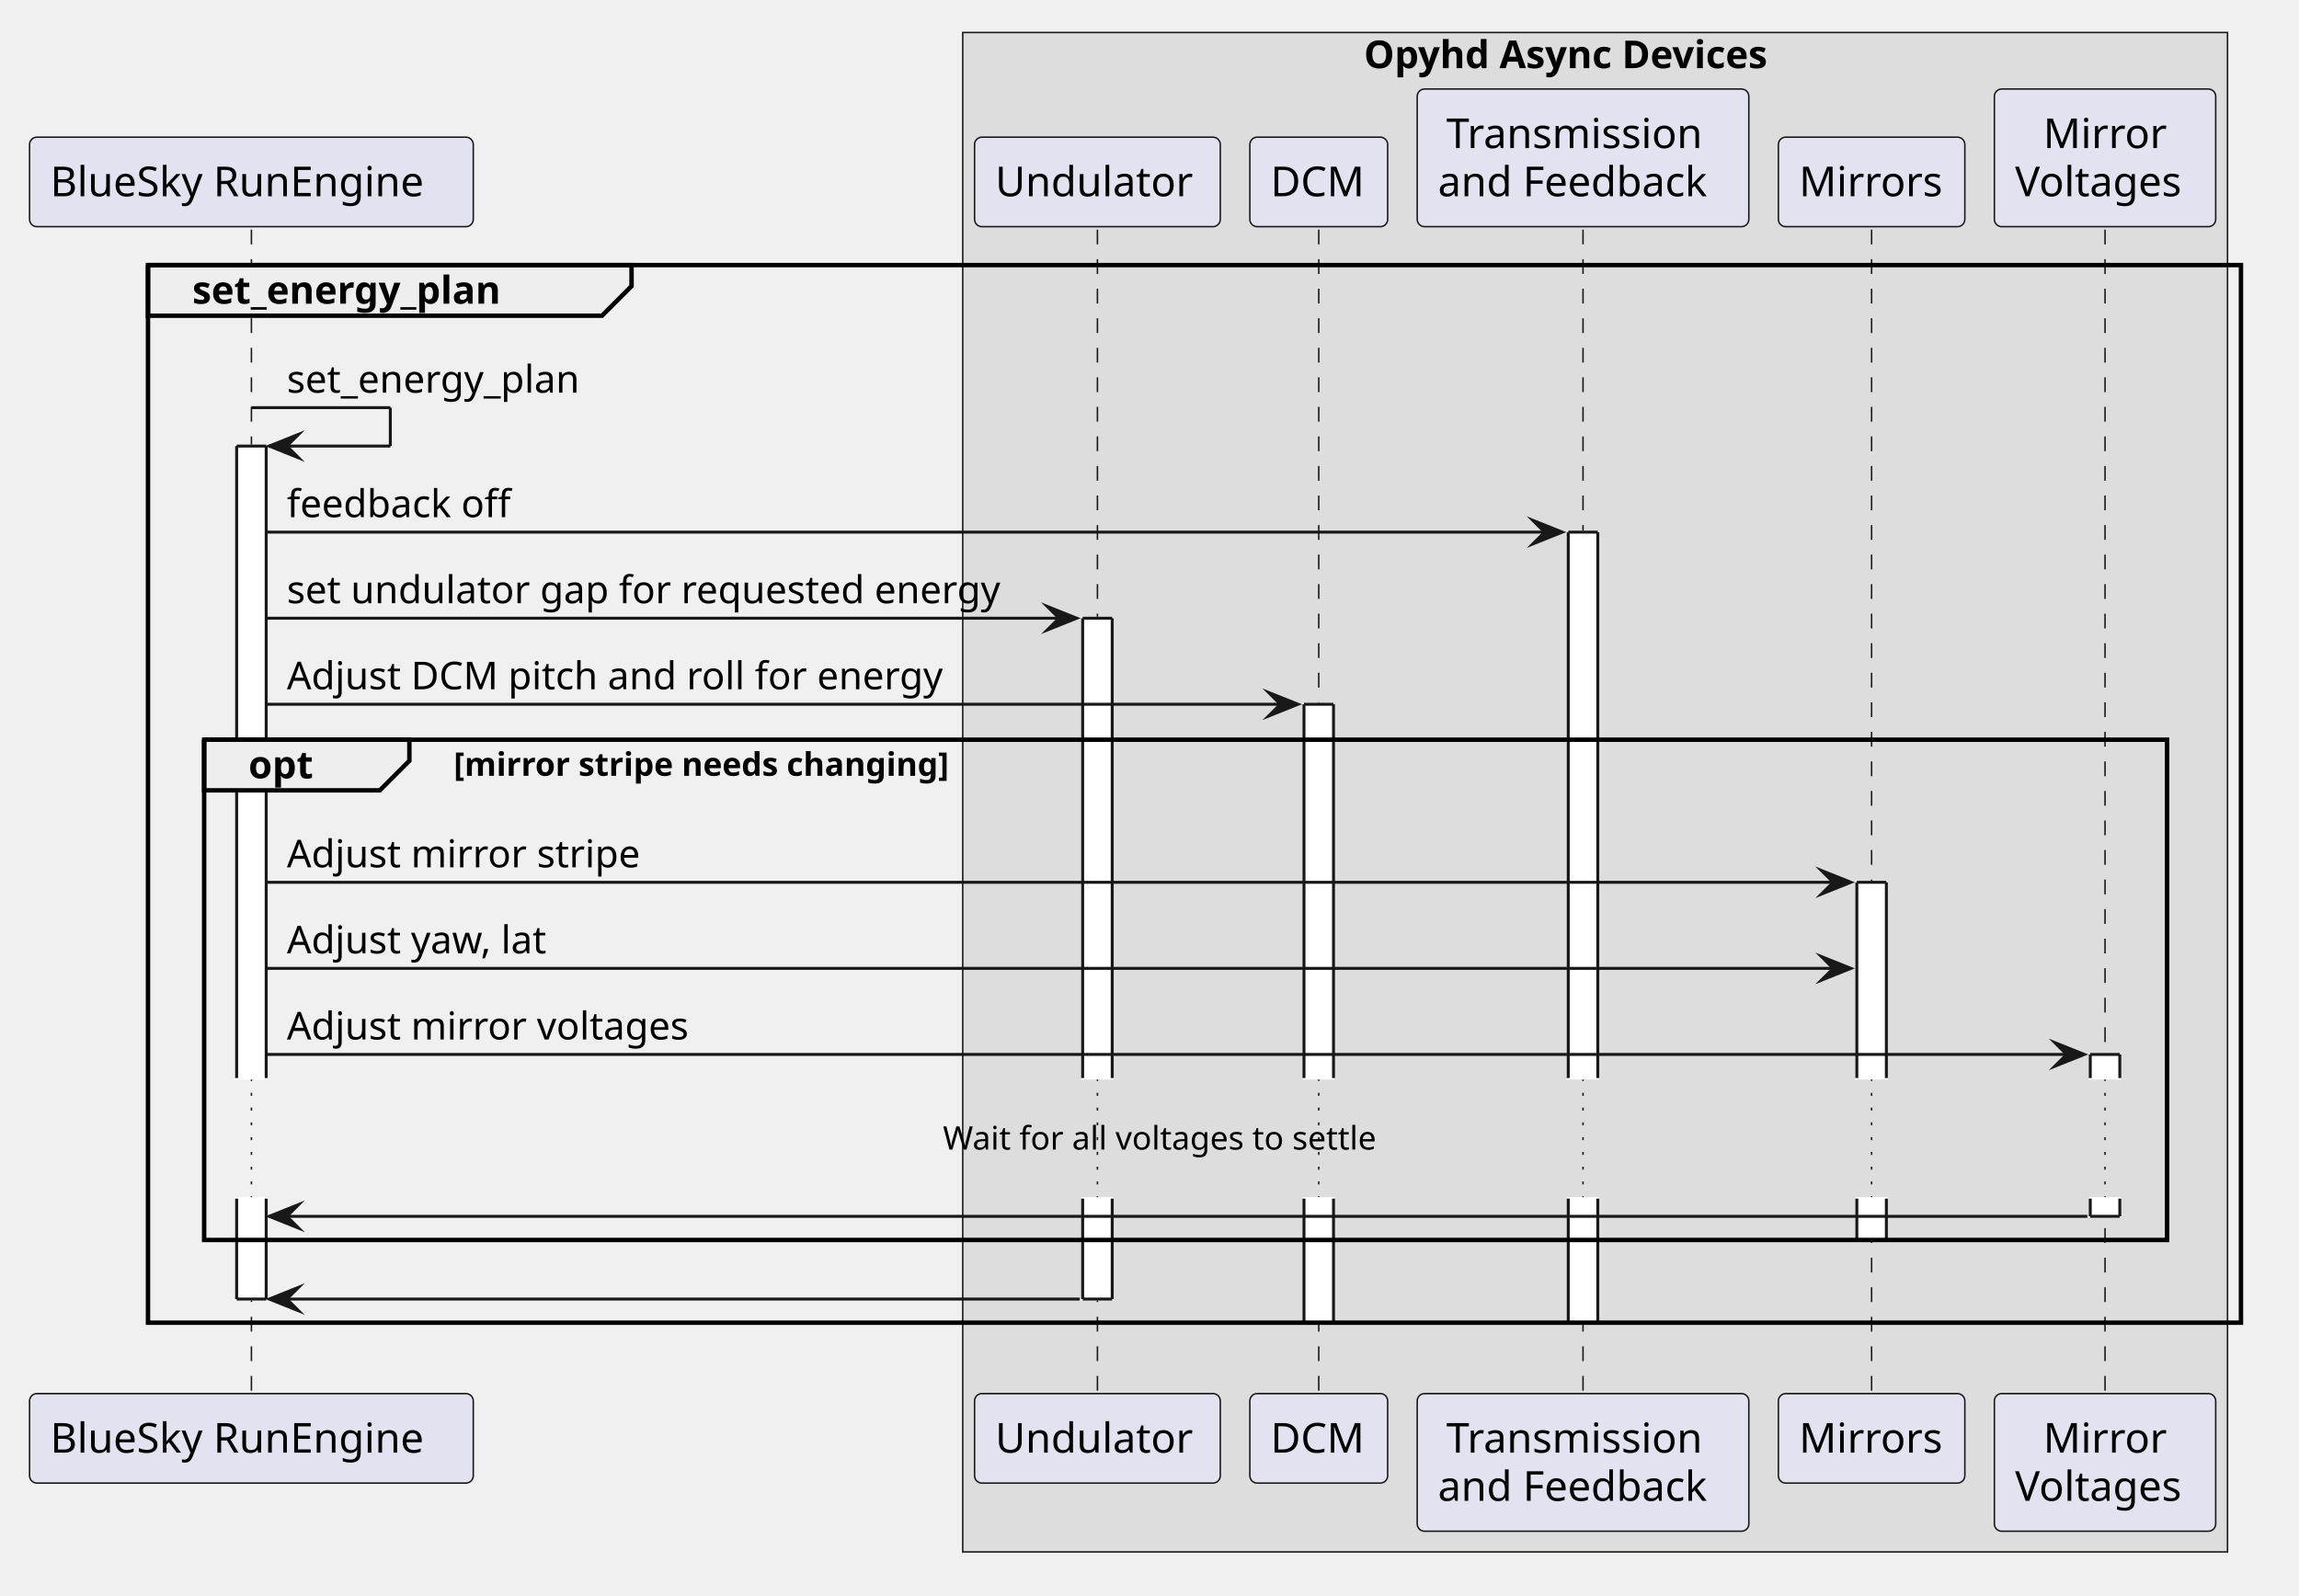
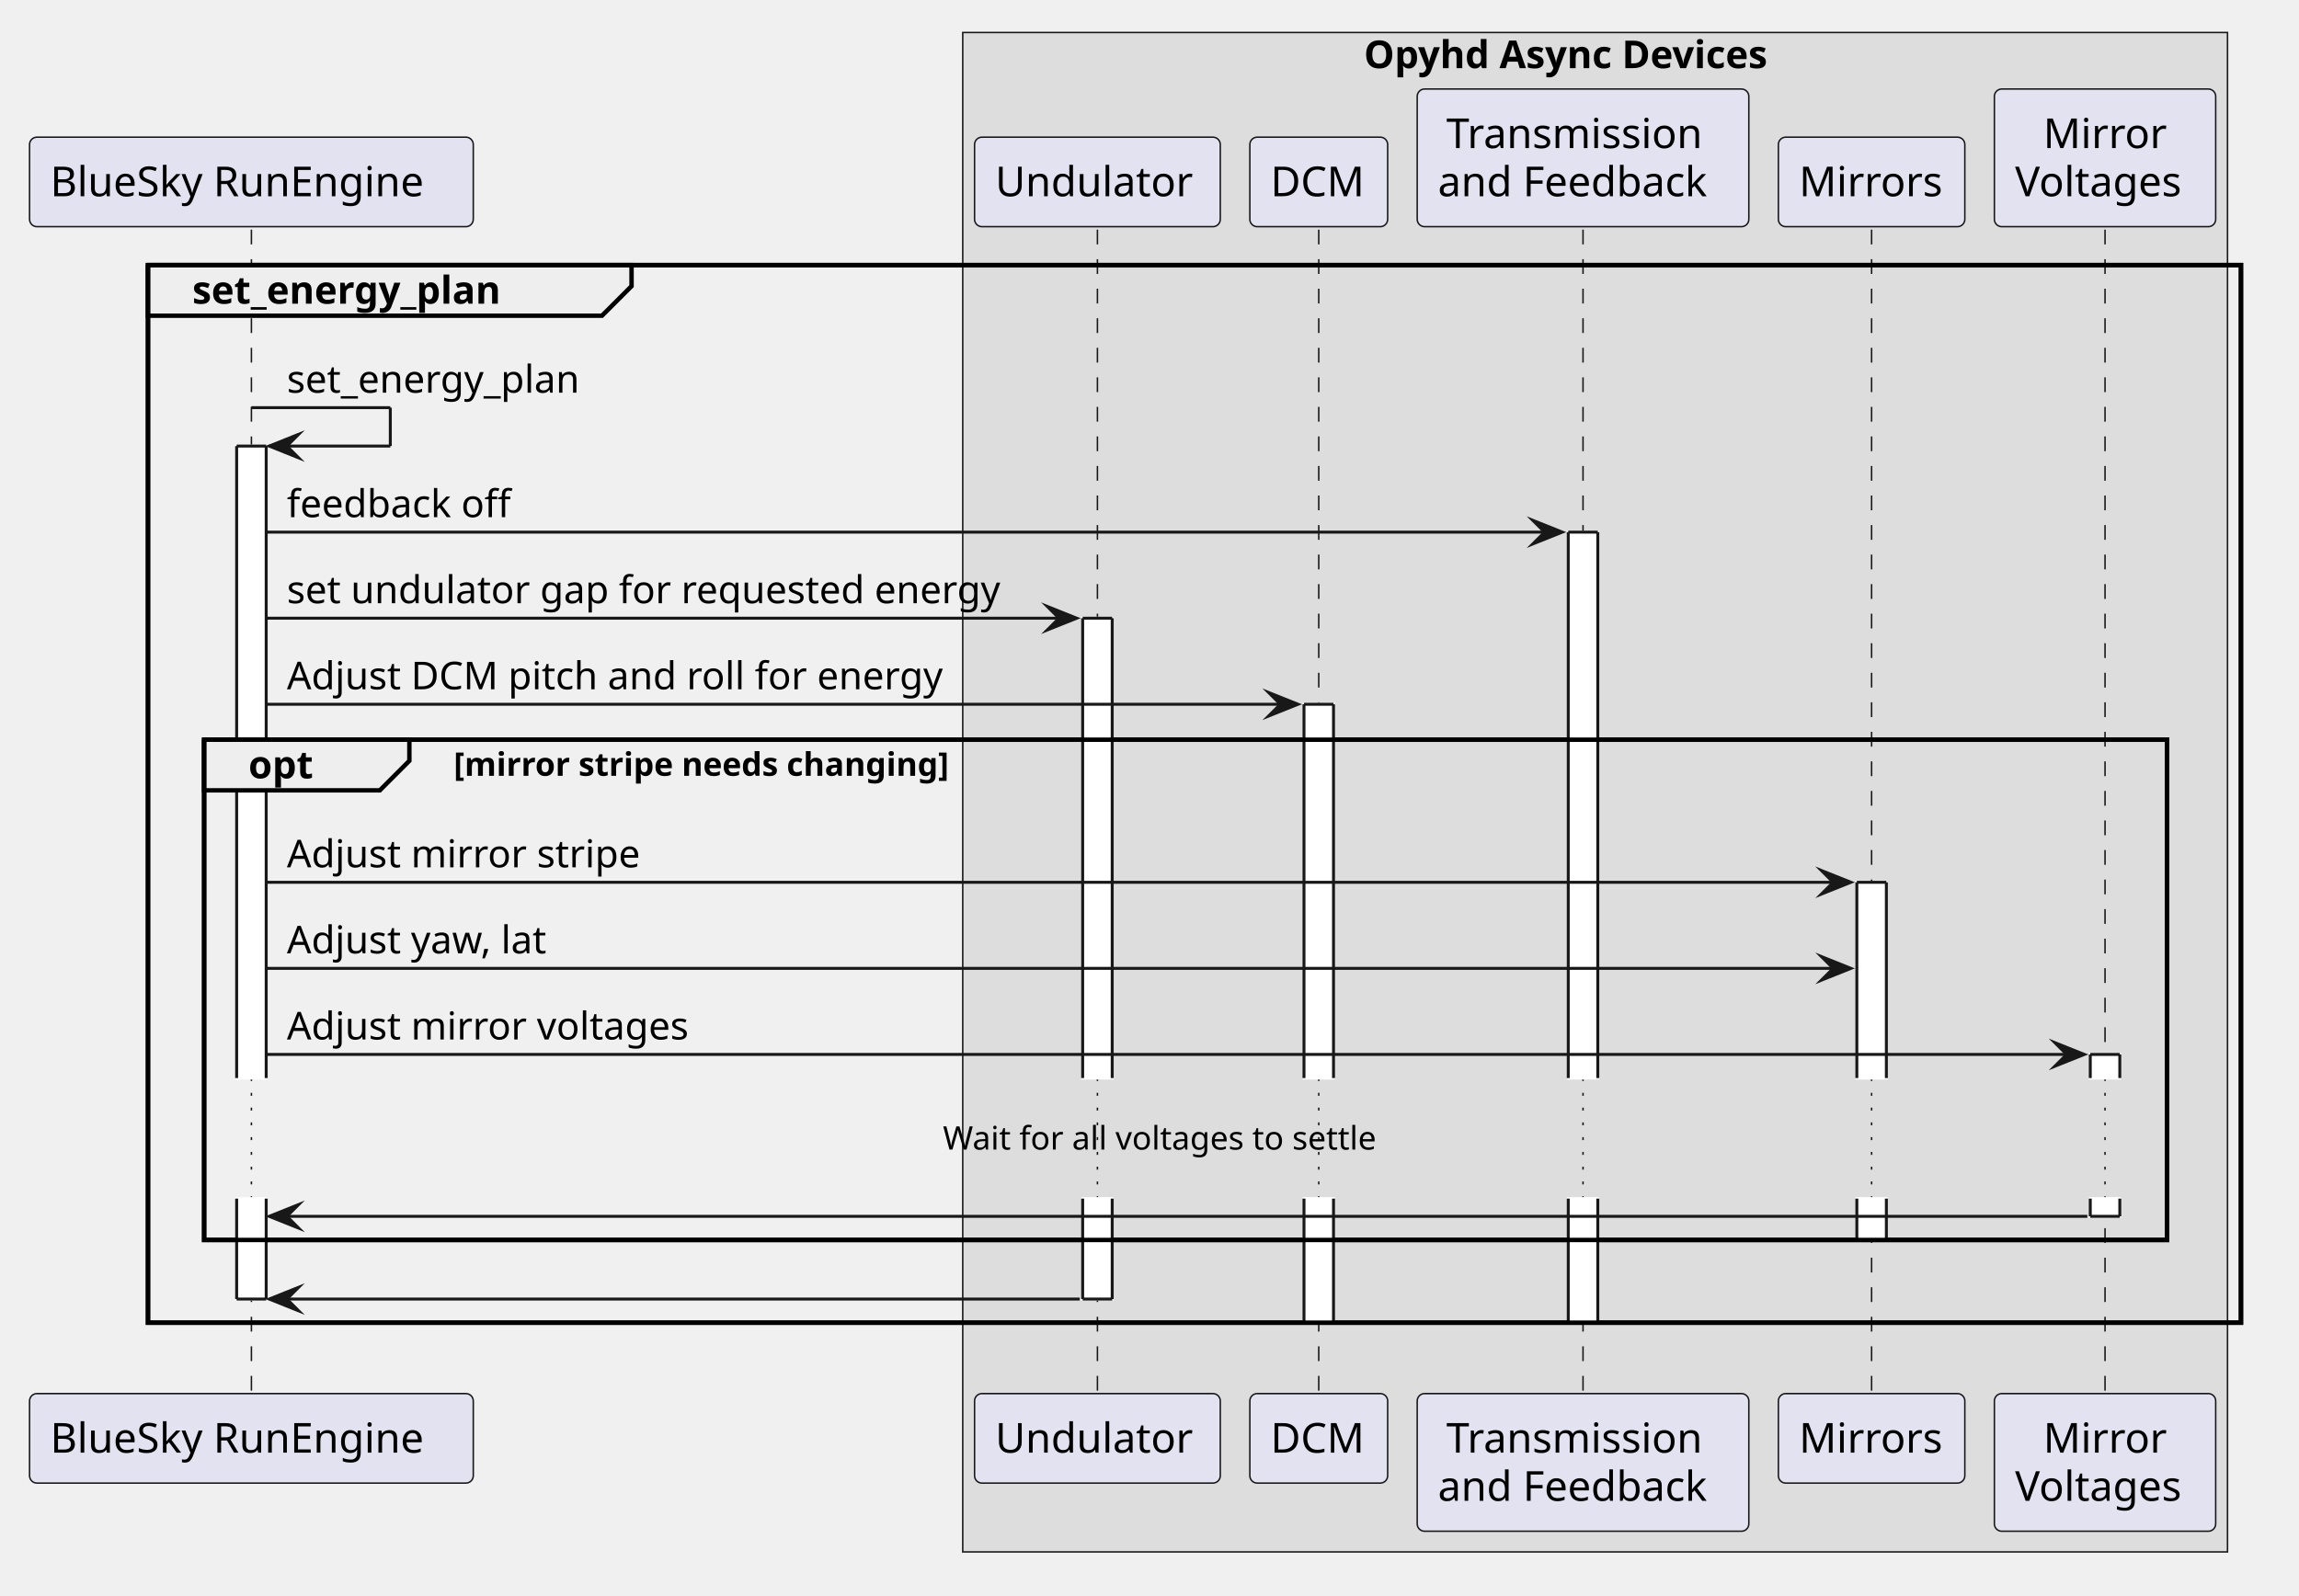
<svg xmlns="http://www.w3.org/2000/svg" version="1.1" data-diagram-type="SEQUENCE" style="width:778px;height:540px;background:#FFFFFF;" width="778px" height="540px" viewBox="0 0 778 540" zoomAndPan="magnify" preserveAspectRatio="none" contentStyleType="text/css">
  <defs />
  <g font-family="sans-serif" lengthAdjust="spacing">
    <rect x="325.799" y="11" width="428.01" height="514.32" fill="#DDD" style="stroke:#181818;stroke-width:0.5;" />
    <text x="461.566" y="23.067" fill="#000" font-size="13" textLength="156.476" font-weight="700">Opyhd Async Devices</text>
+     <rect x="50.083" y="89.727" width="708.279" height="358" fill="none" style="stroke:#000;stroke-width:1.5;" />
+     <rect x="69.083" y="250.391" width="664.279" height="169.336" fill="none" style="stroke:#000;stroke-width:1.5;" />
    <g>
      <rect x="81.583" y="77.727" width="8" height="287.195" fill="#000" fill-opacity="0" />
      <line x1="85.083" y1="77.727" x2="85.083" y2="364.922" style="stroke:#181818;stroke-width:0.5;stroke-dasharray:5,5;" />
    </g>
    <line x1="85.083" y1="364.922" x2="85.083" y2="405.727" style="stroke:#181818;stroke-width:0.5;stroke-dasharray:1,4;" />
    <g>
      <rect x="81.583" y="405.727" width="8" height="66" fill="#000" fill-opacity="0" />
      <line x1="85.083" y1="405.727" x2="85.083" y2="471.727" style="stroke:#181818;stroke-width:0.5;stroke-dasharray:5,5;" />
    </g>
    <g>
      <rect x="80.083" y="150.992" width="10" height="213.93" fill="#FFF" style="stroke:#FFF;stroke-width:1;" />
      <line x1="80.083" y1="150.992" x2="80.083" y2="364.922" style="stroke:#181818;stroke-width:1;" />
      <line x1="90.083" y1="150.992" x2="90.083" y2="364.922" style="stroke:#181818;stroke-width:1;" />
      <line x1="80.083" y1="150.992" x2="90.083" y2="150.992" style="stroke:#181818;stroke-width:1;" />
    </g>
    <g>
      <rect x="80.083" y="405.727" width="10" height="34" fill="#FFF" style="stroke:#FFF;stroke-width:1;" />
      <line x1="80.083" y1="405.727" x2="80.083" y2="439.727" style="stroke:#181818;stroke-width:1;" />
      <line x1="90.083" y1="405.727" x2="90.083" y2="439.727" style="stroke:#181818;stroke-width:1;" />
      <line x1="80.083" y1="439.727" x2="90.083" y2="439.727" style="stroke:#181818;stroke-width:1;" />
    </g>
    <g>
      <rect x="367.878" y="77.727" width="8" height="287.195" fill="#000" fill-opacity="0" />
      <line x1="371.378" y1="77.727" x2="371.378" y2="364.922" style="stroke:#181818;stroke-width:0.5;stroke-dasharray:5,5;" />
    </g>
    <line x1="371.378" y1="364.922" x2="371.378" y2="405.727" style="stroke:#181818;stroke-width:0.5;stroke-dasharray:1,4;" />
    <g>
      <rect x="367.878" y="405.727" width="8" height="66" fill="#000" fill-opacity="0" />
      <line x1="371.378" y1="405.727" x2="371.378" y2="471.727" style="stroke:#181818;stroke-width:0.5;stroke-dasharray:5,5;" />
    </g>
    <g>
      <rect x="366.378" y="209.258" width="10" height="155.664" fill="#FFF" style="stroke:#FFF;stroke-width:1;" />
      <line x1="366.378" y1="209.258" x2="366.378" y2="364.922" style="stroke:#181818;stroke-width:1;" />
      <line x1="376.378" y1="209.258" x2="376.378" y2="364.922" style="stroke:#181818;stroke-width:1;" />
      <line x1="366.378" y1="209.258" x2="376.378" y2="209.258" style="stroke:#181818;stroke-width:1;" />
    </g>
    <g>
      <rect x="366.378" y="405.727" width="10" height="34" fill="#FFF" style="stroke:#FFF;stroke-width:1;" />
      <line x1="366.378" y1="405.727" x2="366.378" y2="439.727" style="stroke:#181818;stroke-width:1;" />
      <line x1="376.378" y1="405.727" x2="376.378" y2="439.727" style="stroke:#181818;stroke-width:1;" />
      <line x1="366.378" y1="439.727" x2="376.378" y2="439.727" style="stroke:#181818;stroke-width:1;" />
    </g>
    <g>
      <rect x="442.775" y="77.727" width="8" height="287.195" fill="#000" fill-opacity="0" />
      <line x1="446.275" y1="77.727" x2="446.275" y2="364.922" style="stroke:#181818;stroke-width:0.5;stroke-dasharray:5,5;" />
    </g>
    <line x1="446.275" y1="364.922" x2="446.275" y2="405.727" style="stroke:#181818;stroke-width:0.5;stroke-dasharray:1,4;" />
    <g>
      <rect x="442.775" y="405.727" width="8" height="66" fill="#000" fill-opacity="0" />
      <line x1="446.275" y1="405.727" x2="446.275" y2="471.727" style="stroke:#181818;stroke-width:0.5;stroke-dasharray:5,5;" />
    </g>
    <g>
      <rect x="441.275" y="238.391" width="10" height="126.531" fill="#FFF" style="stroke:#FFF;stroke-width:1;" />
      <line x1="441.275" y1="238.391" x2="441.275" y2="364.922" style="stroke:#181818;stroke-width:1;" />
      <line x1="451.275" y1="238.391" x2="451.275" y2="364.922" style="stroke:#181818;stroke-width:1;" />
      <line x1="441.275" y1="238.391" x2="451.275" y2="238.391" style="stroke:#181818;stroke-width:1;" />
    </g>
    <g>
      <rect x="441.275" y="405.727" width="10" height="42" fill="#FFF" style="stroke:#FFF;stroke-width:1;" />
      <line x1="441.275" y1="405.727" x2="441.275" y2="447.727" style="stroke:#181818;stroke-width:1;" />
      <line x1="451.275" y1="405.727" x2="451.275" y2="447.727" style="stroke:#181818;stroke-width:1;" />
      <line x1="441.275" y1="447.727" x2="451.275" y2="447.727" style="stroke:#181818;stroke-width:1;" />
    </g>
    <g>
      <rect x="532.206" y="77.727" width="8" height="287.195" fill="#000" fill-opacity="0" />
      <line x1="535.706" y1="77.727" x2="535.706" y2="364.922" style="stroke:#181818;stroke-width:0.5;stroke-dasharray:5,5;" />
    </g>
    <line x1="535.706" y1="364.922" x2="535.706" y2="405.727" style="stroke:#181818;stroke-width:0.5;stroke-dasharray:1,4;" />
    <g>
      <rect x="532.206" y="405.727" width="8" height="66" fill="#000" fill-opacity="0" />
      <line x1="535.706" y1="405.727" x2="535.706" y2="471.727" style="stroke:#181818;stroke-width:0.5;stroke-dasharray:5,5;" />
    </g>
    <g>
      <rect x="530.706" y="180.125" width="10" height="184.797" fill="#FFF" style="stroke:#FFF;stroke-width:1;" />
      <line x1="530.706" y1="180.125" x2="530.706" y2="364.922" style="stroke:#181818;stroke-width:1;" />
      <line x1="540.706" y1="180.125" x2="540.706" y2="364.922" style="stroke:#181818;stroke-width:1;" />
      <line x1="530.706" y1="180.125" x2="540.706" y2="180.125" style="stroke:#181818;stroke-width:1;" />
    </g>
    <g>
      <rect x="530.706" y="405.727" width="10" height="42" fill="#FFF" style="stroke:#FFF;stroke-width:1;" />
      <line x1="530.706" y1="405.727" x2="530.706" y2="447.727" style="stroke:#181818;stroke-width:1;" />
      <line x1="540.706" y1="405.727" x2="540.706" y2="447.727" style="stroke:#181818;stroke-width:1;" />
      <line x1="530.706" y1="447.727" x2="540.706" y2="447.727" style="stroke:#181818;stroke-width:1;" />
    </g>
    <g>
      <rect x="629.866" y="77.727" width="8" height="287.195" fill="#000" fill-opacity="0" />
      <line x1="633.366" y1="77.727" x2="633.366" y2="364.922" style="stroke:#181818;stroke-width:0.5;stroke-dasharray:5,5;" />
    </g>
    <line x1="633.366" y1="364.922" x2="633.366" y2="405.727" style="stroke:#181818;stroke-width:0.5;stroke-dasharray:1,4;" />
    <g>
      <rect x="629.866" y="405.727" width="8" height="66" fill="#000" fill-opacity="0" />
      <line x1="633.366" y1="405.727" x2="633.366" y2="471.727" style="stroke:#181818;stroke-width:0.5;stroke-dasharray:5,5;" />
    </g>
    <g>
      <rect x="628.366" y="298.656" width="10" height="66.266" fill="#FFF" style="stroke:#FFF;stroke-width:1;" />
      <line x1="628.366" y1="298.656" x2="628.366" y2="364.922" style="stroke:#181818;stroke-width:1;" />
      <line x1="638.366" y1="298.656" x2="638.366" y2="364.922" style="stroke:#181818;stroke-width:1;" />
      <line x1="628.366" y1="298.656" x2="638.366" y2="298.656" style="stroke:#181818;stroke-width:1;" />
    </g>
    <g>
      <rect x="628.366" y="405.727" width="10" height="14" fill="#FFF" style="stroke:#FFF;stroke-width:1;" />
      <line x1="628.366" y1="405.727" x2="628.366" y2="419.727" style="stroke:#181818;stroke-width:1;" />
      <line x1="638.366" y1="405.727" x2="638.366" y2="419.727" style="stroke:#181818;stroke-width:1;" />
      <line x1="628.366" y1="419.727" x2="638.366" y2="419.727" style="stroke:#181818;stroke-width:1;" />
    </g>
    <g>
      <rect x="708.861" y="77.727" width="8" height="287.195" fill="#000" fill-opacity="0" />
      <line x1="712.361" y1="77.727" x2="712.361" y2="364.922" style="stroke:#181818;stroke-width:0.5;stroke-dasharray:5,5;" />
    </g>
    <line x1="712.361" y1="364.922" x2="712.361" y2="405.727" style="stroke:#181818;stroke-width:0.5;stroke-dasharray:1,4;" />
    <g>
      <rect x="708.861" y="405.727" width="8" height="66" fill="#000" fill-opacity="0" />
      <line x1="712.361" y1="405.727" x2="712.361" y2="471.727" style="stroke:#181818;stroke-width:0.5;stroke-dasharray:5,5;" />
    </g>
    <g>
      <rect x="707.361" y="356.922" width="10" height="8" fill="#FFF" style="stroke:#FFF;stroke-width:1;" />
      <line x1="707.361" y1="356.922" x2="707.361" y2="364.922" style="stroke:#181818;stroke-width:1;" />
      <line x1="717.361" y1="356.922" x2="717.361" y2="364.922" style="stroke:#181818;stroke-width:1;" />
      <line x1="707.361" y1="356.922" x2="717.361" y2="356.922" style="stroke:#181818;stroke-width:1;" />
    </g>
    <g>
      <rect x="707.361" y="405.727" width="10" height="6" fill="#FFF" style="stroke:#FFF;stroke-width:1;" />
      <line x1="707.361" y1="405.727" x2="707.361" y2="411.727" style="stroke:#181818;stroke-width:1;" />
      <line x1="717.361" y1="405.727" x2="717.361" y2="411.727" style="stroke:#181818;stroke-width:1;" />
      <line x1="707.361" y1="411.727" x2="717.361" y2="411.727" style="stroke:#181818;stroke-width:1;" />
    </g>
    <rect x="10" y="46.43" width="150.165" height="30.297" fill="#E2E2F0" style="stroke:#181818;stroke-width:0.5;" rx="2.5" ry="2.5" />
    <text x="17" y="66.425" fill="#000" font-size="14" textLength="136.165">BlueSky RunEngine</text>
    <rect x="329.799" y="46.43" width="83.159" height="30.297" fill="#E2E2F0" style="stroke:#181818;stroke-width:0.5;" rx="2.5" ry="2.5" />
    <text x="336.799" y="66.425" fill="#000" font-size="14" textLength="69.159">Undulator</text>
    <rect x="422.958" y="46.43" width="46.635" height="30.297" fill="#E2E2F0" style="stroke:#181818;stroke-width:0.5;" rx="2.5" ry="2.5" />
    <text x="429.958" y="66.425" fill="#000" font-size="14" textLength="32.635">DCM</text>
    <rect x="479.593" y="30.133" width="112.226" height="46.594" fill="#E2E2F0" style="stroke:#181818;stroke-width:0.5;" rx="2.5" ry="2.5" />
    <text x="489.457" y="50.128" fill="#000" font-size="14" textLength="92.497">Transmission</text>
    <text x="486.593" y="66.425" fill="#000" font-size="14" textLength="98.226">and Feedback</text>
    <rect x="601.818" y="46.43" width="63.096" height="30.297" fill="#E2E2F0" style="stroke:#181818;stroke-width:0.5;" rx="2.5" ry="2.5" />
    <text x="608.818" y="66.425" fill="#000" font-size="14" textLength="49.096">Mirrors</text>
    <rect x="674.914" y="30.133" width="74.895" height="46.594" fill="#E2E2F0" style="stroke:#181818;stroke-width:0.5;" rx="2.5" ry="2.5" />
    <text x="691.46" y="50.128" fill="#000" font-size="14" textLength="41.802">Mirror</text>
    <text x="681.914" y="66.425" fill="#000" font-size="14" textLength="60.895">Voltages</text>
    <rect x="10" y="471.727" width="150.165" height="30.297" fill="#E2E2F0" style="stroke:#181818;stroke-width:0.5;" rx="2.5" ry="2.5" />
    <text x="17" y="491.722" fill="#000" font-size="14" textLength="136.165">BlueSky RunEngine</text>
    <rect x="329.799" y="471.727" width="83.159" height="30.297" fill="#E2E2F0" style="stroke:#181818;stroke-width:0.5;" rx="2.5" ry="2.5" />
    <text x="336.799" y="491.722" fill="#000" font-size="14" textLength="69.159">Undulator</text>
    <rect x="422.958" y="471.727" width="46.635" height="30.297" fill="#E2E2F0" style="stroke:#181818;stroke-width:0.5;" rx="2.5" ry="2.5" />
    <text x="429.958" y="491.722" fill="#000" font-size="14" textLength="32.635">DCM</text>
    <rect x="479.593" y="471.727" width="112.226" height="46.594" fill="#E2E2F0" style="stroke:#181818;stroke-width:0.5;" rx="2.5" ry="2.5" />
    <text x="489.457" y="491.722" fill="#000" font-size="14" textLength="92.497">Transmission</text>
    <text x="486.593" y="508.019" fill="#000" font-size="14" textLength="98.226">and Feedback</text>
    <rect x="601.818" y="471.727" width="63.096" height="30.297" fill="#E2E2F0" style="stroke:#181818;stroke-width:0.5;" rx="2.5" ry="2.5" />
    <text x="608.818" y="491.722" fill="#000" font-size="14" textLength="49.096">Mirrors</text>
    <rect x="674.914" y="471.727" width="74.895" height="46.594" fill="#E2E2F0" style="stroke:#181818;stroke-width:0.5;" rx="2.5" ry="2.5" />
    <text x="691.46" y="491.722" fill="#000" font-size="14" textLength="41.802">Mirror</text>
    <text x="681.914" y="508.019" fill="#000" font-size="14" textLength="60.895">Voltages</text>
    <path d="M50.083,89.727 L213.72,89.727 L213.72,96.859 L203.72,106.859 L50.083,106.859 L50.083,89.727" style="stroke:#000;stroke-width:1.5;" fill="#EEE" />
    <rect x="50.083" y="89.727" width="708.279" height="358" fill="none" style="stroke:#000;stroke-width:1.5;" />
    <text x="65.083" y="102.793" fill="#000" font-size="13" textLength="118.638" font-weight="700">set_energy_plan</text>
    <line x1="85.083" y1="137.992" x2="132.083" y2="137.992" style="stroke:#181818;stroke-width:1;" />
    <line x1="132.083" y1="137.992" x2="132.083" y2="150.992" style="stroke:#181818;stroke-width:1;" />
    <line x1="91.083" y1="150.992" x2="132.083" y2="150.992" style="stroke:#181818;stroke-width:1;" />
    <polygon points="101.083,146.992,91.083,150.992,101.083,154.992,97.083,150.992" fill="#181818" style="stroke:#181818;stroke-width:1;stroke-linejoin:miter;stroke-miterlimit:10;" />
    <text x="97.083" y="132.926" fill="#000" font-size="13" textLength="106.463">set_energy_plan</text>
    <polygon points="518.706,176.125,528.706,180.125,518.706,184.125,522.706,180.125" fill="#181818" style="stroke:#181818;stroke-width:1;stroke-linejoin:miter;stroke-miterlimit:10;" />
    <line x1="90.083" y1="180.125" x2="524.706" y2="180.125" style="stroke:#181818;stroke-width:1;" />
    <text x="97.083" y="175.059" fill="#000" font-size="13" textLength="80.958">feedback off</text>
    <polygon points="354.378,205.258,364.378,209.258,354.378,213.258,358.378,209.258" fill="#181818" style="stroke:#181818;stroke-width:1;stroke-linejoin:miter;stroke-miterlimit:10;" />
    <line x1="90.083" y1="209.258" x2="360.378" y2="209.258" style="stroke:#181818;stroke-width:1;" />
    <text x="97.083" y="204.192" fill="#000" font-size="13" textLength="257.296">set undulator gap for requested energy</text>
    <polygon points="429.275,234.391,439.275,238.391,429.275,242.391,433.275,238.391" fill="#181818" style="stroke:#181818;stroke-width:1;stroke-linejoin:miter;stroke-miterlimit:10;" />
    <line x1="90.083" y1="238.391" x2="435.275" y2="238.391" style="stroke:#181818;stroke-width:1;" />
    <text x="97.083" y="233.325" fill="#000" font-size="13" textLength="236.691">Adjust DCM pitch and roll for energy</text>
    <path d="M69.083,250.391 L138.534,250.391 L138.534,257.523 L128.534,267.523 L69.083,267.523 L69.083,250.391" style="stroke:#000;stroke-width:1.5;" fill="#EEE" />
    <rect x="69.083" y="250.391" width="664.279" height="169.336" fill="none" style="stroke:#000;stroke-width:1.5;" />
    <text x="84.083" y="263.458" fill="#000" font-size="13" textLength="24.451" font-weight="700">opt</text>
    <text x="153.534" y="262.601" fill="#000" font-size="11" textLength="191.071" font-weight="700">[mirror stripe needs changing]</text>
    <polygon points="616.366,294.656,626.366,298.656,616.366,302.656,620.366,298.656" fill="#181818" style="stroke:#181818;stroke-width:1;stroke-linejoin:miter;stroke-miterlimit:10;" />
    <line x1="90.083" y1="298.656" x2="622.366" y2="298.656" style="stroke:#181818;stroke-width:1;" />
    <text x="97.083" y="293.59" fill="#000" font-size="13" textLength="126.471">Adjust mirror stripe</text>
    <polygon points="616.366,323.789,626.366,327.789,616.366,331.789,620.366,327.789" fill="#181818" style="stroke:#181818;stroke-width:1;stroke-linejoin:miter;stroke-miterlimit:10;" />
    <line x1="90.083" y1="327.789" x2="622.366" y2="327.789" style="stroke:#181818;stroke-width:1;" />
    <text x="97.083" y="322.723" fill="#000" font-size="13" textLength="96.23">Adjust yaw, lat</text>
    <polygon points="695.361,352.922,705.361,356.922,695.361,360.922,699.361,356.922" fill="#181818" style="stroke:#181818;stroke-width:1;stroke-linejoin:miter;stroke-miterlimit:10;" />
    <line x1="90.083" y1="356.922" x2="701.361" y2="356.922" style="stroke:#181818;stroke-width:1;" />
    <text x="97.083" y="351.856" fill="#000" font-size="13" textLength="144.739">Adjust mirror voltages</text>
    <text x="319.087" y="389.132" fill="#000" font-size="11" textLength="159.269">Wait for all voltages to settle</text>
    <polygon points="101.083,407.727,91.083,411.727,101.083,415.727,97.083,411.727" fill="#181818" style="stroke:#181818;stroke-width:1;stroke-linejoin:miter;stroke-miterlimit:10;" />
    <line x1="95.083" y1="411.727" x2="706.361" y2="411.727" style="stroke:#181818;stroke-width:1;" />
    <polygon points="101.083,435.727,91.083,439.727,101.083,443.727,97.083,439.727" fill="#181818" style="stroke:#181818;stroke-width:1;stroke-linejoin:miter;stroke-miterlimit:10;" />
    <line x1="95.083" y1="439.727" x2="365.378" y2="439.727" style="stroke:#181818;stroke-width:1;" />
  </g>
</svg>
